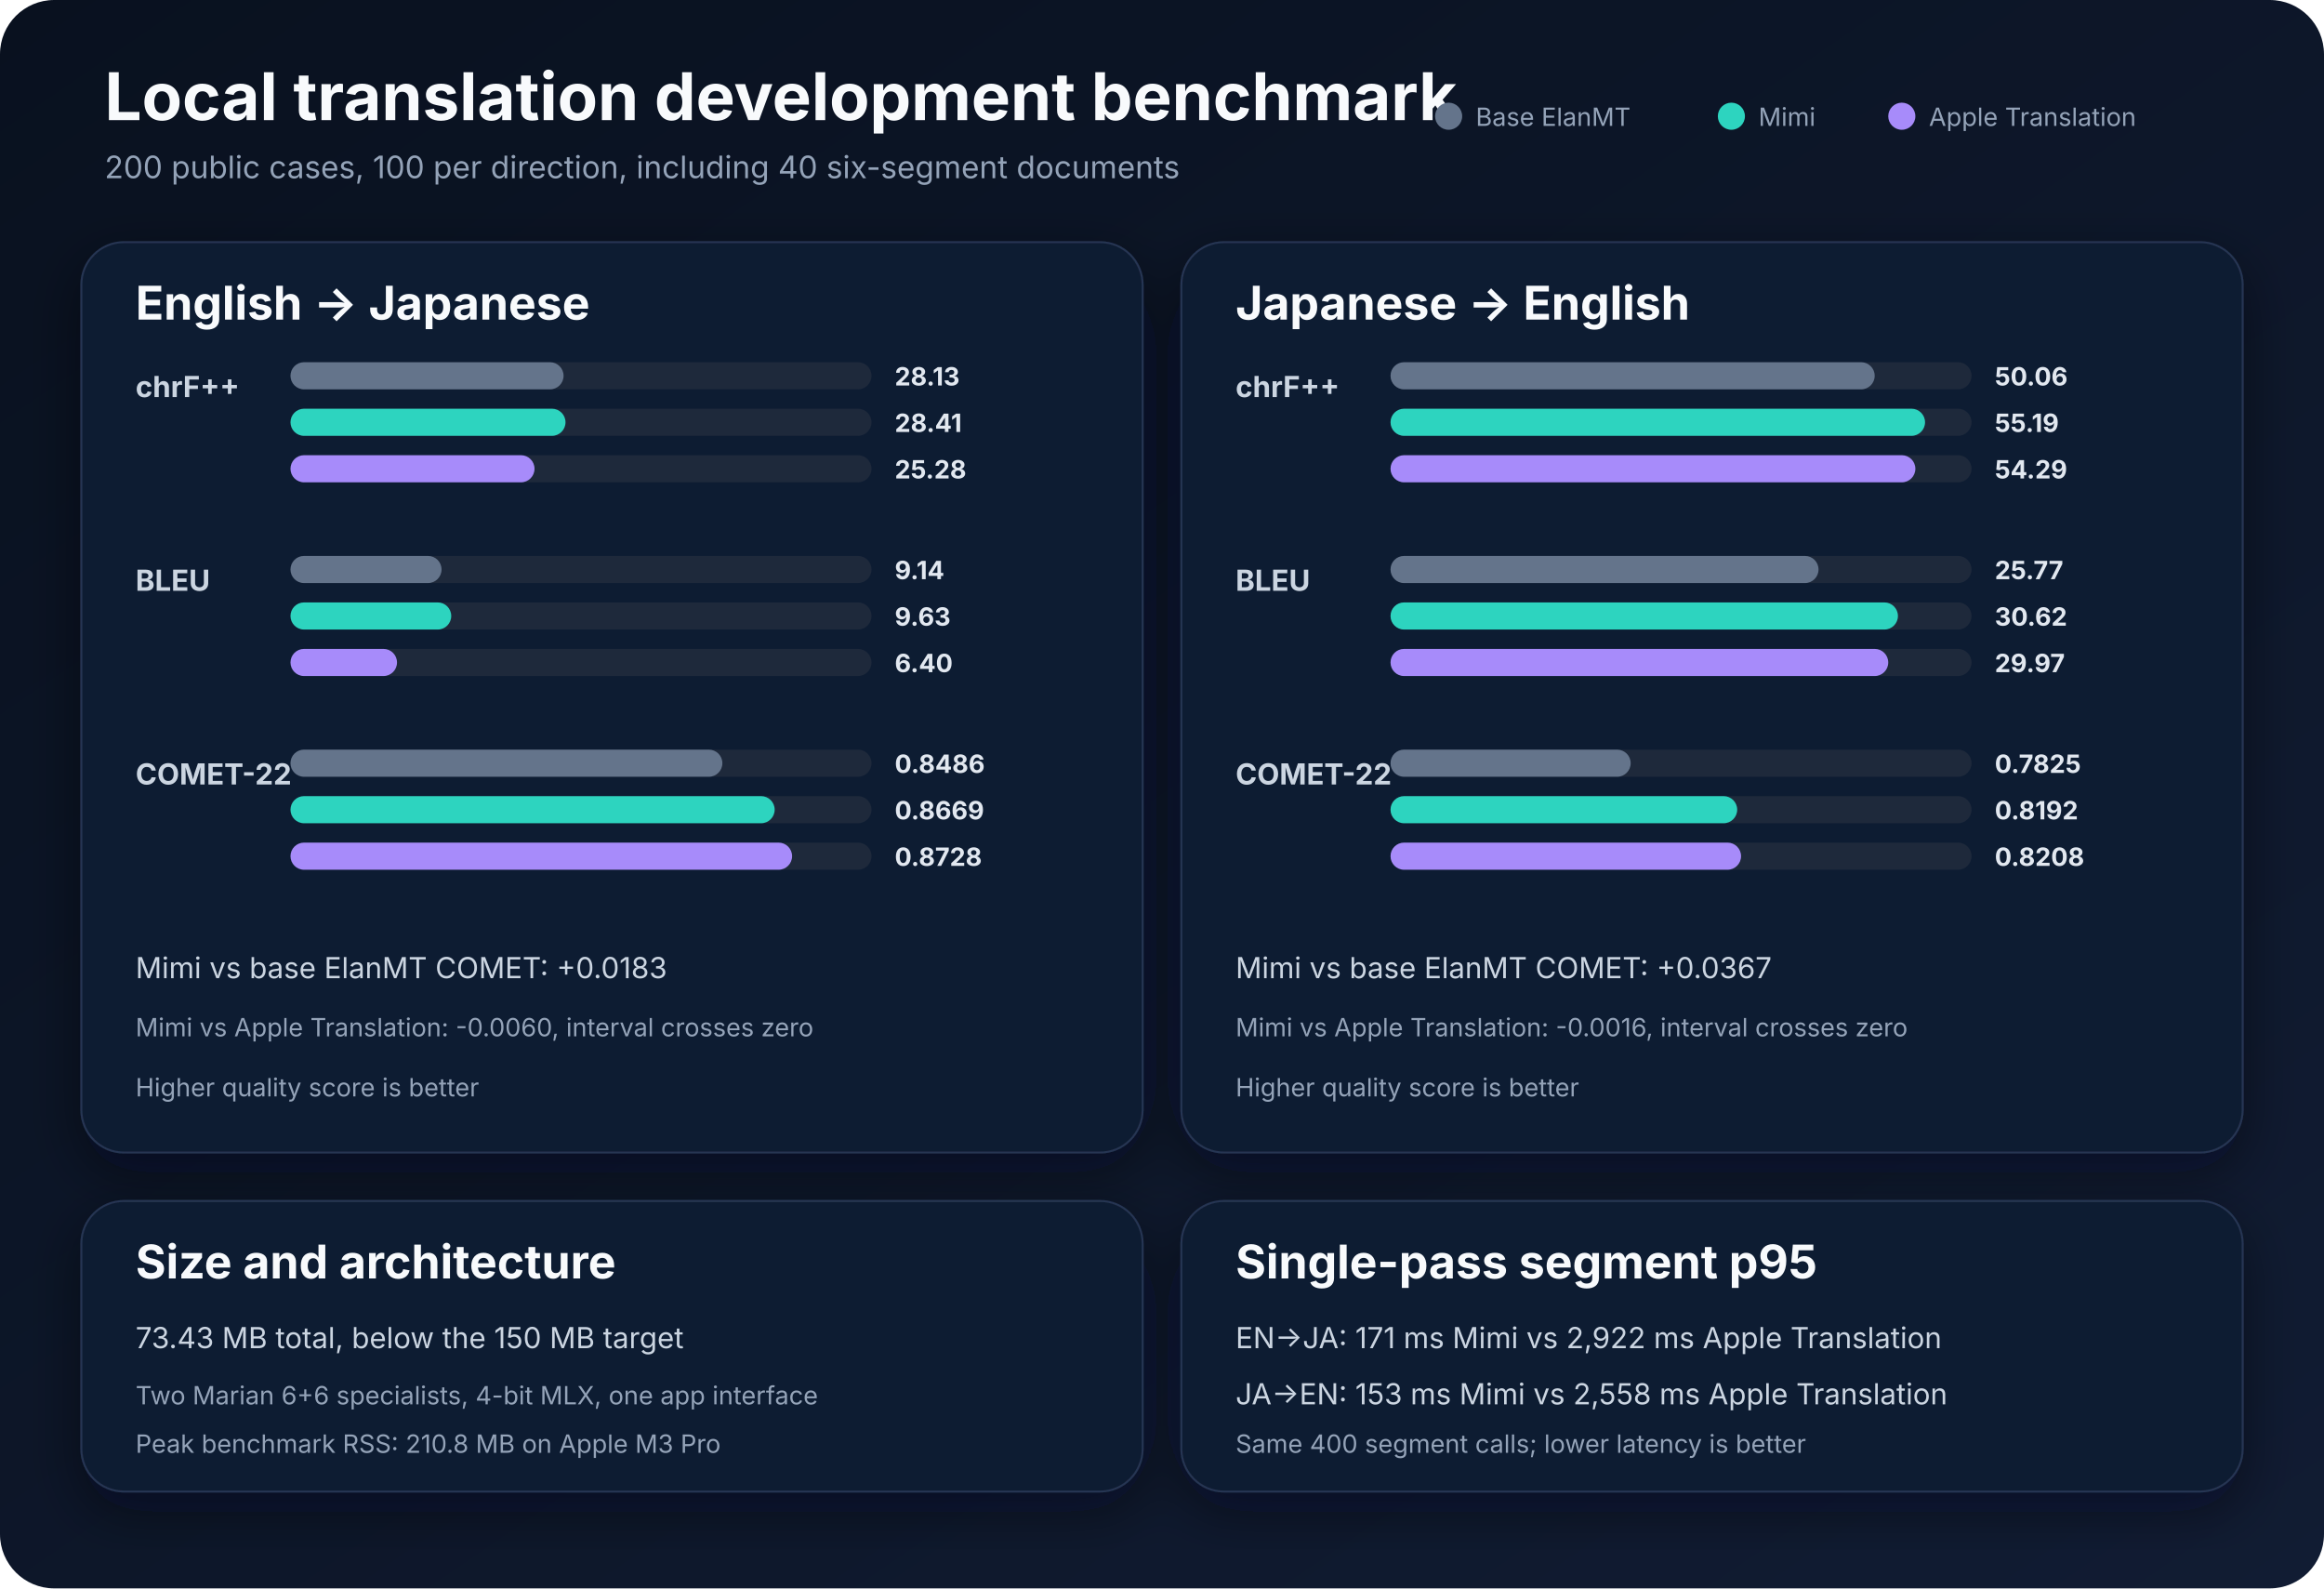
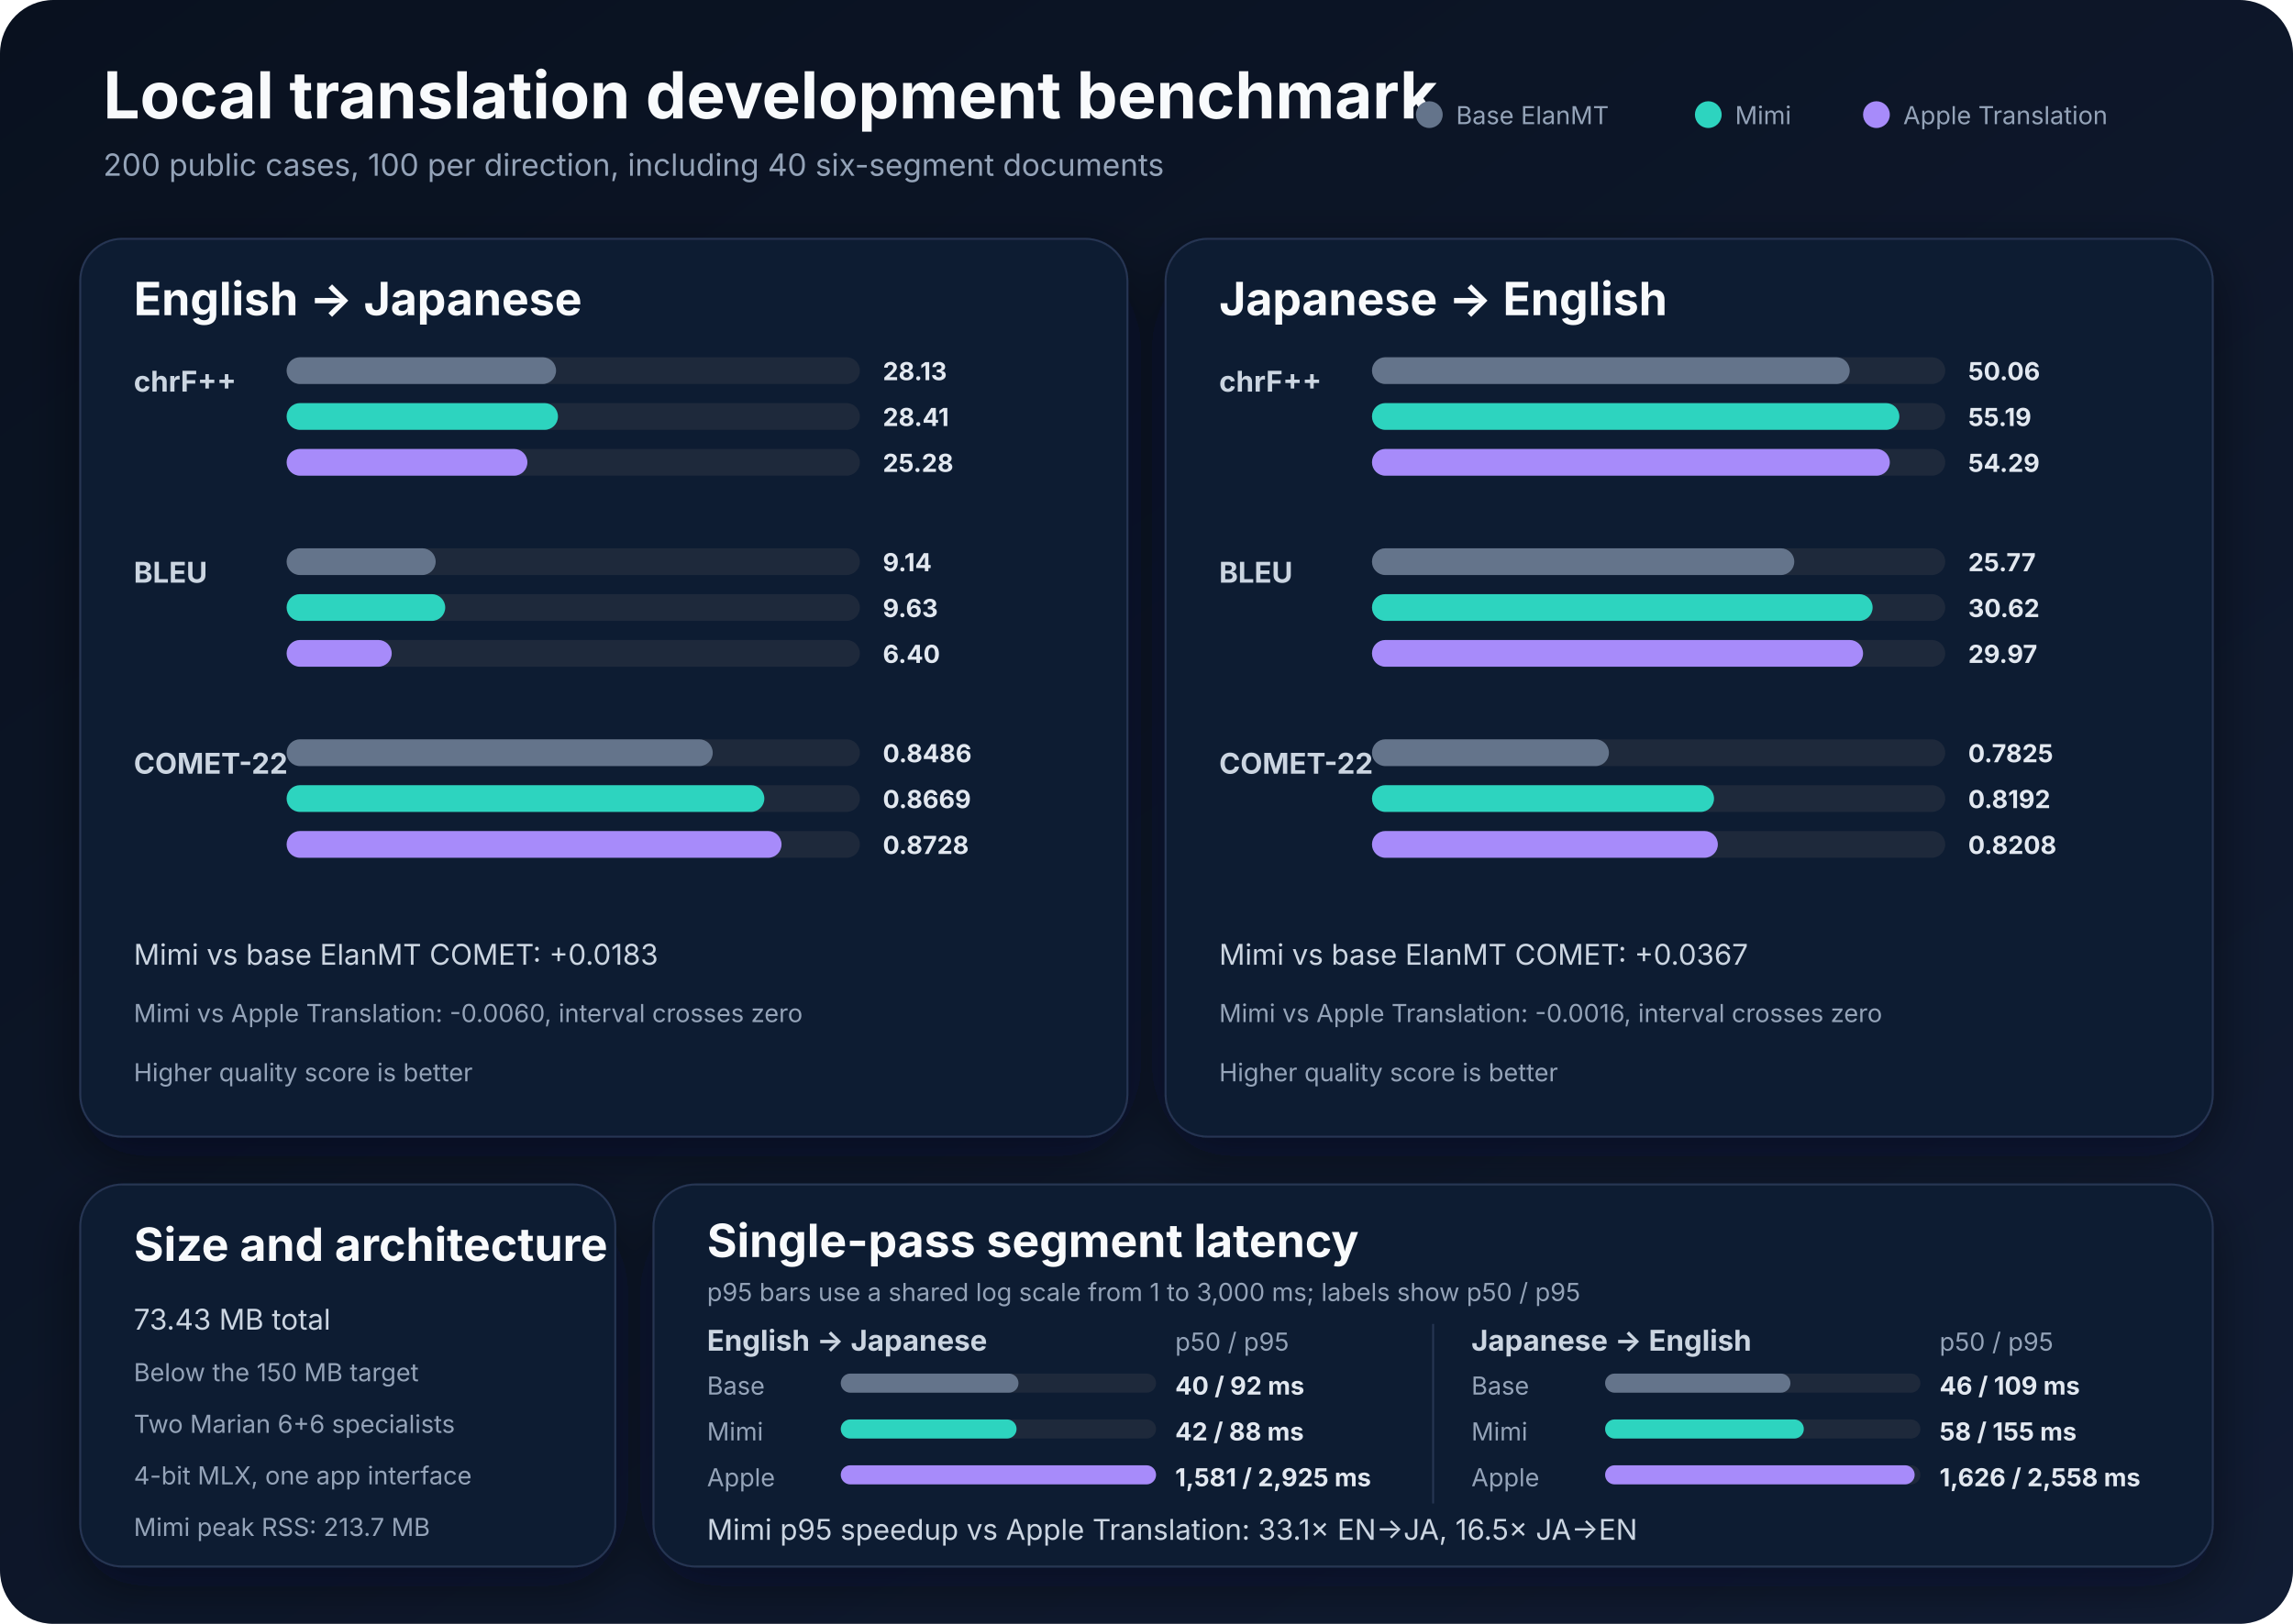
- <svg xmlns="http://www.w3.org/2000/svg" width="1200" height="820" viewBox="0 0 1200 820" role="img" aria-labelledby="title description">
+ <svg xmlns="http://www.w3.org/2000/svg" width="1200" height="850" viewBox="0 0 1200 850" role="img" aria-labelledby="title description">
  <defs>
    <linearGradient id="background" x1="0" y1="0" x2="1" y2="1">
      <stop offset="0" stop-color="#09111f" />
      <stop offset="1" stop-color="#111c33" />
    </linearGradient>
    <filter id="shadow" x="-20%" y="-20%" width="140%" height="140%">
      <feDropShadow dx="0" dy="10" stdDeviation="14" flood-color="#020617" flood-opacity=".45" />
    </filter>
    <style>
      text { font-family: -apple-system, BlinkMacSystemFont, "Segoe UI", sans-serif; }
      .title { fill: #f8fafc; font-size: 34px; font-weight: 720; }
      .subtitle { fill: #94a3b8; font-size: 16px; }
      .card { fill: #111d32; stroke: #263653; stroke-width: 1; }
      .direction { fill: #f8fafc; font-size: 24px; font-weight: 700; }
      .metric { fill: #cbd5e1; font-size: 15px; font-weight: 650; }
      .label { fill: #94a3b8; font-size: 13px; }
      .value { fill: #e2e8f0; font-size: 13px; font-weight: 650; }
      .note { fill: #cbd5e1; font-size: 15px; }
      .small { fill: #94a3b8; font-size: 13px; }
      .base { fill: #64748b; }
      .mimi { fill: #2dd4bf; }
      .apple { fill: #a78bfa; }
      .track { fill: #1e293b; }
    </style>
  </defs>
-   <rect width="1200" height="820" rx="28" fill="url(#background)" />
+   <rect width="1200" height="850" rx="28" fill="url(#background)" />
  <text x="54" y="62" class="title">Local translation development benchmark</text>
  <text x="54" y="92" class="subtitle">200 public cases, 100 per direction, including 40 six-segment documents</text>
  <circle cx="748" cy="60" r="7" class="base" />
  <text x="762" y="65" class="label">Base ElanMT</text>
  <circle cx="894" cy="60" r="7" class="mimi" />
  <text x="908" y="65" class="label">Mimi</text>
  <circle cx="982" cy="60" r="7" class="apple" />
  <text x="996" y="65" class="label">Apple Translation</text>
  <g filter="url(#shadow)">
    <rect x="42" y="125" width="548" height="470" rx="22" class="card" />
    <rect x="610" y="125" width="548" height="470" rx="22" class="card" />
  </g>
  <text x="70" y="165" class="direction">English → Japanese</text>
  <text x="638" y="165" class="direction">Japanese → English</text>
  <text x="70" y="205" class="metric">chrF++</text>
  <rect x="150" y="187" width="300" height="14" rx="7" class="track" />
  <rect x="150" y="187" width="141" height="14" rx="7" class="base" />
  <text x="462" y="199" class="value">28.13</text>
  <rect x="150" y="211" width="300" height="14" rx="7" class="track" />
  <rect x="150" y="211" width="142" height="14" rx="7" class="mimi" />
  <text x="462" y="223" class="value">28.41</text>
  <rect x="150" y="235" width="300" height="14" rx="7" class="track" />
  <rect x="150" y="235" width="126" height="14" rx="7" class="apple" />
  <text x="462" y="247" class="value">25.28</text>
  <text x="70" y="305" class="metric">BLEU</text>
  <rect x="150" y="287" width="300" height="14" rx="7" class="track" />
  <rect x="150" y="287" width="78" height="14" rx="7" class="base" />
  <text x="462" y="299" class="value">9.14</text>
  <rect x="150" y="311" width="300" height="14" rx="7" class="track" />
  <rect x="150" y="311" width="83" height="14" rx="7" class="mimi" />
  <text x="462" y="323" class="value">9.63</text>
  <rect x="150" y="335" width="300" height="14" rx="7" class="track" />
  <rect x="150" y="335" width="55" height="14" rx="7" class="apple" />
  <text x="462" y="347" class="value">6.40</text>
  <text x="70" y="405" class="metric">COMET-22</text>
  <rect x="150" y="387" width="300" height="14" rx="7" class="track" />
  <rect x="150" y="387" width="223" height="14" rx="7" class="base" />
  <text x="462" y="399" class="value">0.8486</text>
  <rect x="150" y="411" width="300" height="14" rx="7" class="track" />
  <rect x="150" y="411" width="250" height="14" rx="7" class="mimi" />
  <text x="462" y="423" class="value">0.8669</text>
  <rect x="150" y="435" width="300" height="14" rx="7" class="track" />
  <rect x="150" y="435" width="259" height="14" rx="7" class="apple" />
  <text x="462" y="447" class="value">0.8728</text>
  <text x="70" y="505" class="note">Mimi vs base ElanMT COMET: +0.0183</text>
  <text x="70" y="535" class="small">Mimi vs Apple Translation: -0.0060, interval crosses zero</text>
  <text x="70" y="566" class="small">Higher quality score is better</text>
  <text x="638" y="205" class="metric">chrF++</text>
  <rect x="718" y="187" width="300" height="14" rx="7" class="track" />
  <rect x="718" y="187" width="250" height="14" rx="7" class="base" />
  <text x="1030" y="199" class="value">50.06</text>
  <rect x="718" y="211" width="300" height="14" rx="7" class="track" />
  <rect x="718" y="211" width="276" height="14" rx="7" class="mimi" />
  <text x="1030" y="223" class="value">55.19</text>
  <rect x="718" y="235" width="300" height="14" rx="7" class="track" />
  <rect x="718" y="235" width="271" height="14" rx="7" class="apple" />
  <text x="1030" y="247" class="value">54.29</text>
  <text x="638" y="305" class="metric">BLEU</text>
  <rect x="718" y="287" width="300" height="14" rx="7" class="track" />
  <rect x="718" y="287" width="221" height="14" rx="7" class="base" />
  <text x="1030" y="299" class="value">25.77</text>
  <rect x="718" y="311" width="300" height="14" rx="7" class="track" />
  <rect x="718" y="311" width="262" height="14" rx="7" class="mimi" />
  <text x="1030" y="323" class="value">30.62</text>
  <rect x="718" y="335" width="300" height="14" rx="7" class="track" />
  <rect x="718" y="335" width="257" height="14" rx="7" class="apple" />
  <text x="1030" y="347" class="value">29.97</text>
  <text x="638" y="405" class="metric">COMET-22</text>
  <rect x="718" y="387" width="300" height="14" rx="7" class="track" />
  <rect x="718" y="387" width="124" height="14" rx="7" class="base" />
  <text x="1030" y="399" class="value">0.7825</text>
  <rect x="718" y="411" width="300" height="14" rx="7" class="track" />
  <rect x="718" y="411" width="179" height="14" rx="7" class="mimi" />
  <text x="1030" y="423" class="value">0.8192</text>
  <rect x="718" y="435" width="300" height="14" rx="7" class="track" />
  <rect x="718" y="435" width="181" height="14" rx="7" class="apple" />
  <text x="1030" y="447" class="value">0.8208</text>
  <text x="638" y="505" class="note">Mimi vs base ElanMT COMET: +0.0367</text>
  <text x="638" y="535" class="small">Mimi vs Apple Translation: -0.0016, interval crosses zero</text>
  <text x="638" y="566" class="small">Higher quality score is better</text>
  <g filter="url(#shadow)">
-     <rect x="42" y="620" width="548" height="150" rx="22" class="card" />
-     <rect x="610" y="620" width="548" height="150" rx="22" class="card" />
+     <rect x="42" y="620" width="280" height="200" rx="22" class="card" />
+     <rect x="342" y="620" width="816" height="200" rx="22" class="card" />
  </g>
  <text x="70" y="660" class="direction">Size and architecture</text>
-   <text x="70" y="696" class="note">73.43 MB total, below the 150 MB target</text>
-   <text x="70" y="725" class="small">Two Marian 6+6 specialists, 4-bit MLX, one app interface</text>
-   <text x="70" y="750" class="small">Peak benchmark RSS: 210.8 MB on Apple M3 Pro</text>
-   <text x="638" y="660" class="direction">Single-pass segment p95</text>
-   <text x="638" y="696" class="note">EN→JA: 171 ms Mimi vs 2,922 ms Apple Translation</text>
-   <text x="638" y="725" class="note">JA→EN: 153 ms Mimi vs 2,558 ms Apple Translation</text>
-   <text x="638" y="750" class="small">Same 400 segment calls; lower latency is better</text>
+   <text x="70" y="696" class="note">73.43 MB total</text>
+   <text x="70" y="723" class="small">Below the 150 MB target</text>
+   <text x="70" y="750" class="small">Two Marian 6+6 specialists</text>
+   <text x="70" y="777" class="small">4-bit MLX, one app interface</text>
+   <text x="70" y="804" class="small">Mimi peak RSS: 213.7 MB</text>
+   <text x="370" y="658" class="direction">Single-pass segment latency</text>
+   <text x="370" y="681" class="small">p95 bars use a shared log scale from 1 to 3,000 ms; labels show p50 / p95</text>
+   <line x1="750" y1="693" x2="750" y2="787" stroke="#263653" stroke-width="1" />
+   <text x="370" y="707" class="metric">English → Japanese</text>
+   <text x="615" y="707" class="label">p50 / p95</text>
+   <text x="370" y="730" class="label">Base</text>
+   <rect x="440" y="719" width="165" height="10" rx="5" class="track" />
+   <rect x="440" y="719" width="93" height="10" rx="5" class="base" />
+   <text x="615" y="730" class="value">40 / 92 ms</text>
+   <text x="370" y="754" class="label">Mimi</text>
+   <rect x="440" y="743" width="165" height="10" rx="5" class="track" />
+   <rect x="440" y="743" width="92" height="10" rx="5" class="mimi" />
+   <text x="615" y="754" class="value">42 / 88 ms</text>
+   <text x="370" y="778" class="label">Apple</text>
+   <rect x="440" y="767" width="165" height="10" rx="5" class="track" />
+   <rect x="440" y="767" width="165" height="10" rx="5" class="apple" />
+   <text x="615" y="778" class="value">1,581 / 2,925 ms</text>
+   <text x="770" y="707" class="metric">Japanese → English</text>
+   <text x="1015" y="707" class="label">p50 / p95</text>
+   <text x="770" y="730" class="label">Base</text>
+   <rect x="840" y="719" width="165" height="10" rx="5" class="track" />
+   <rect x="840" y="719" width="97" height="10" rx="5" class="base" />
+   <text x="1015" y="730" class="value">46 / 109 ms</text>
+   <text x="770" y="754" class="label">Mimi</text>
+   <rect x="840" y="743" width="165" height="10" rx="5" class="track" />
+   <rect x="840" y="743" width="104" height="10" rx="5" class="mimi" />
+   <text x="1015" y="754" class="value">58 / 155 ms</text>
+   <text x="770" y="778" class="label">Apple</text>
+   <rect x="840" y="767" width="165" height="10" rx="5" class="track" />
+   <rect x="840" y="767" width="162" height="10" rx="5" class="apple" />
+   <text x="1015" y="778" class="value">1,626 / 2,558 ms</text>
+   <text x="370" y="806" class="note">Mimi p95 speedup vs Apple Translation: 33.1× EN→JA, 16.5× JA→EN</text>
</svg>
